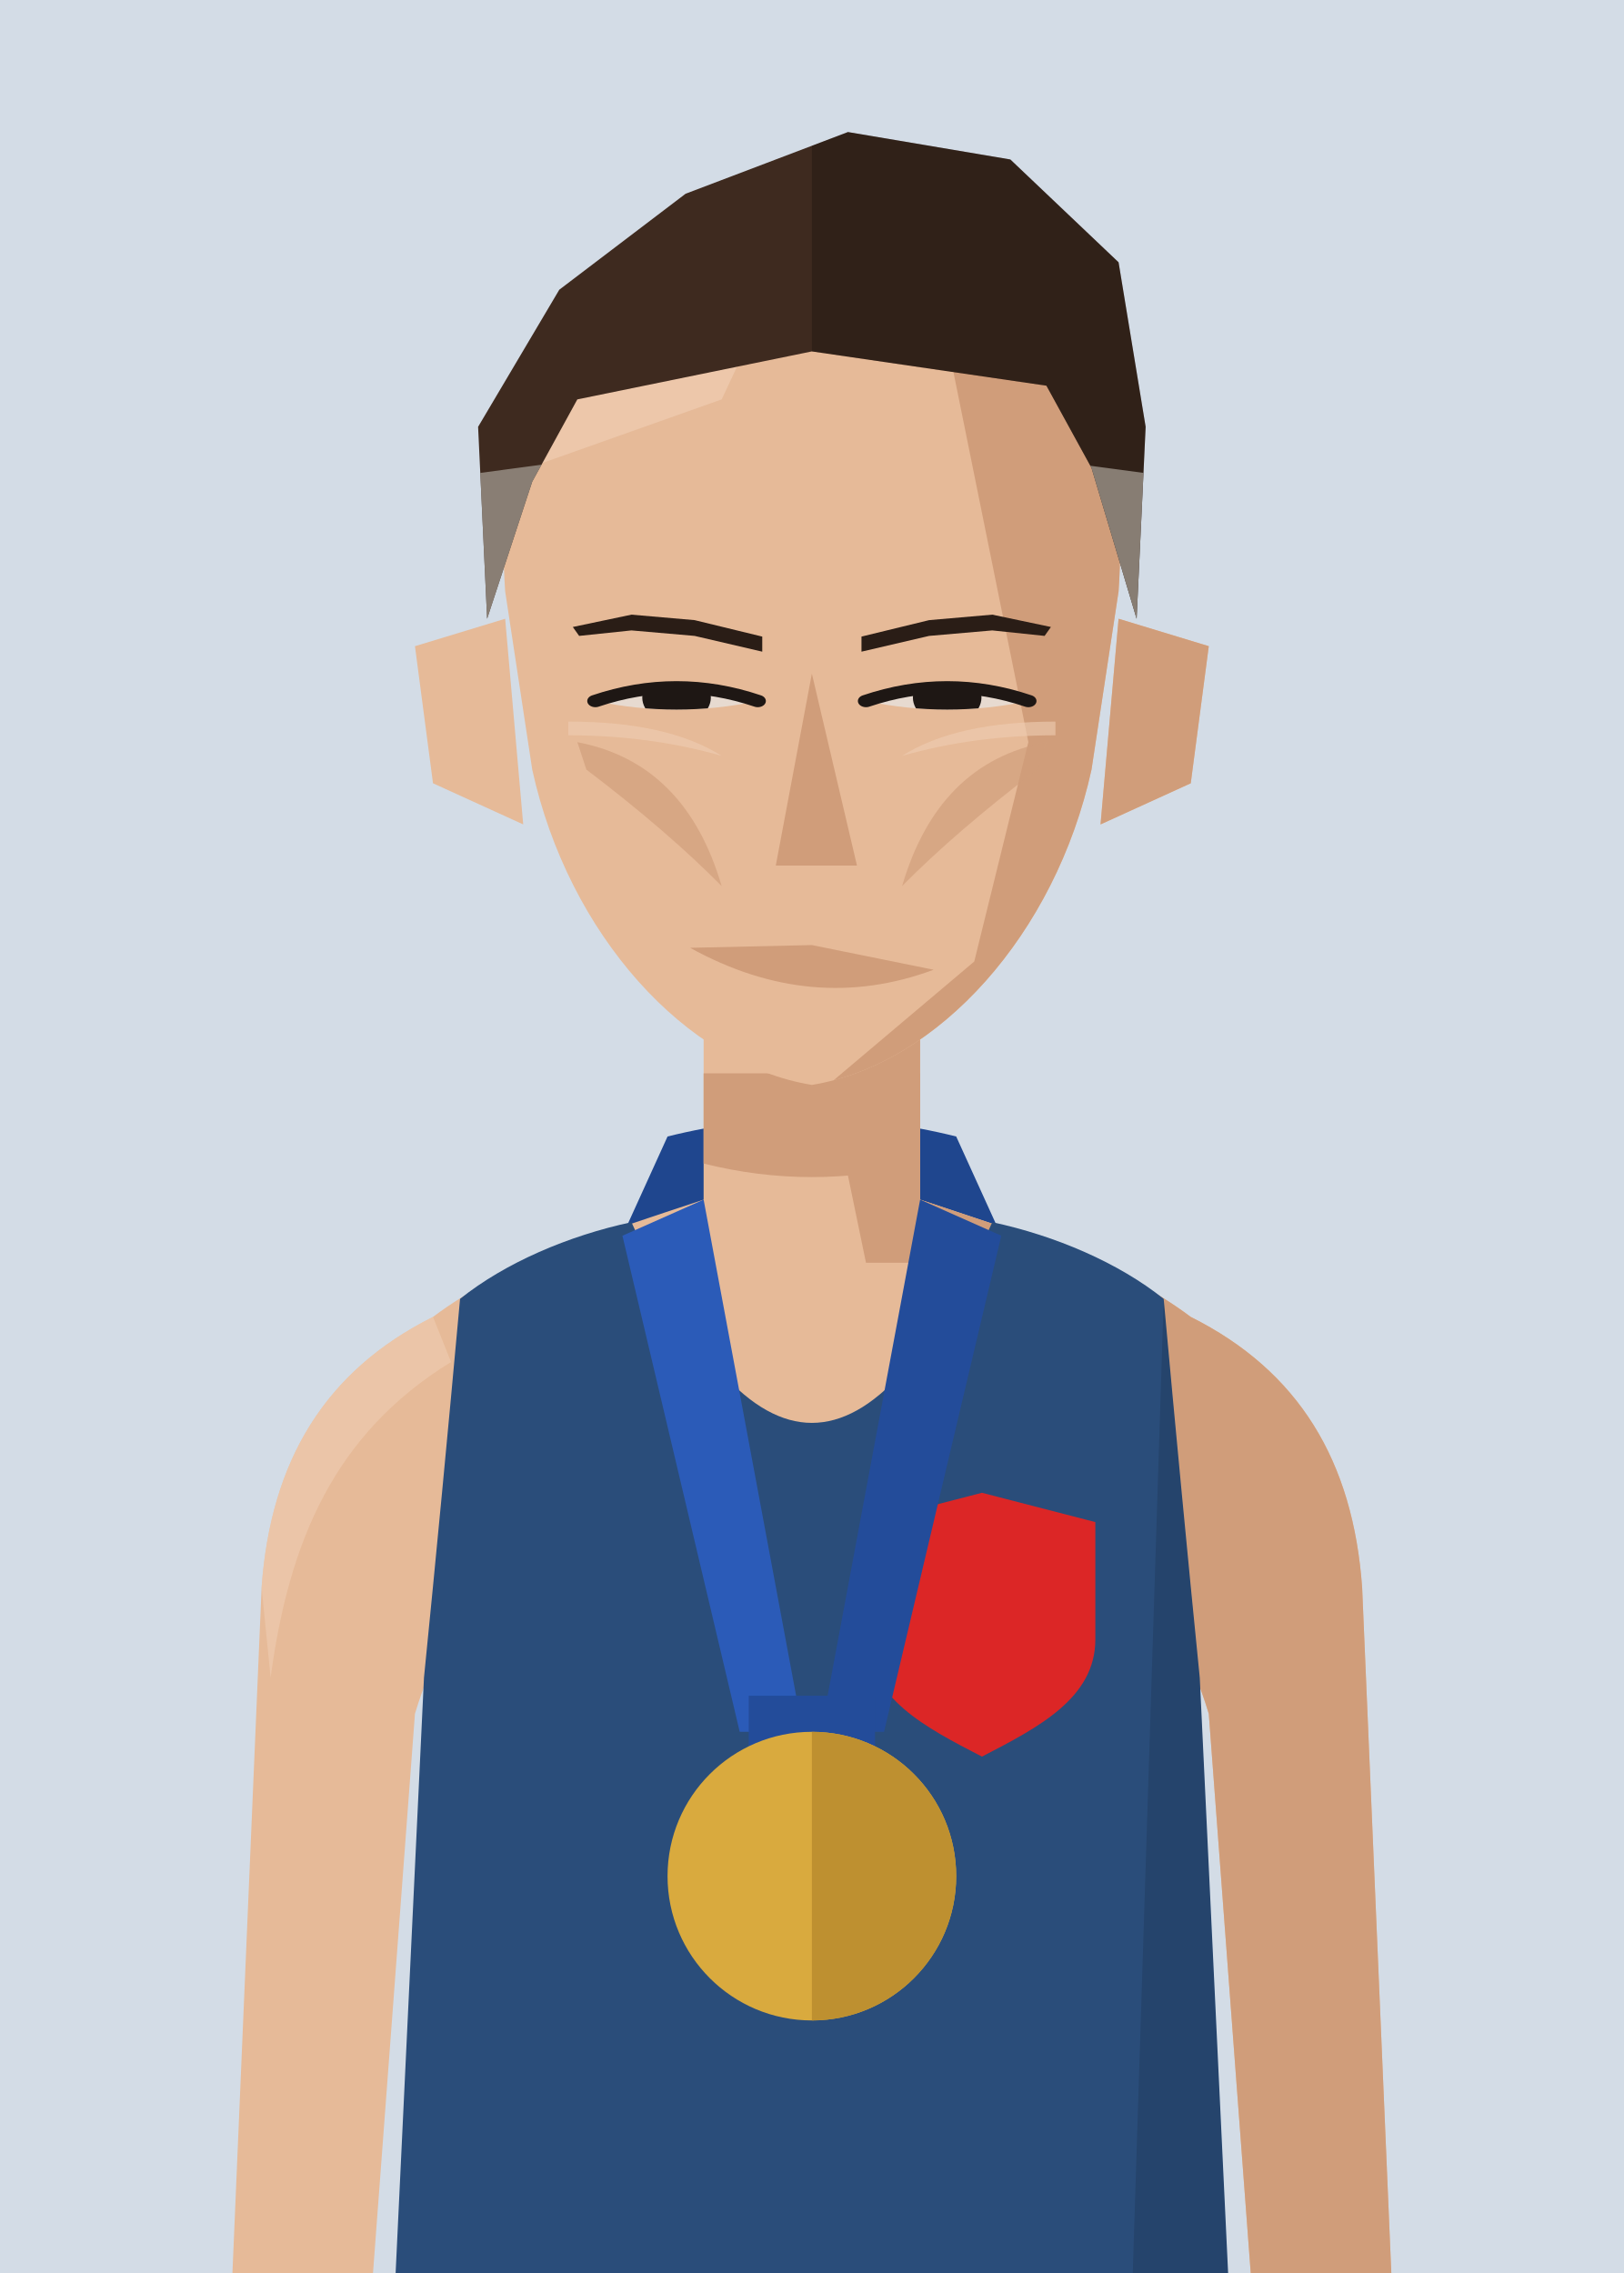
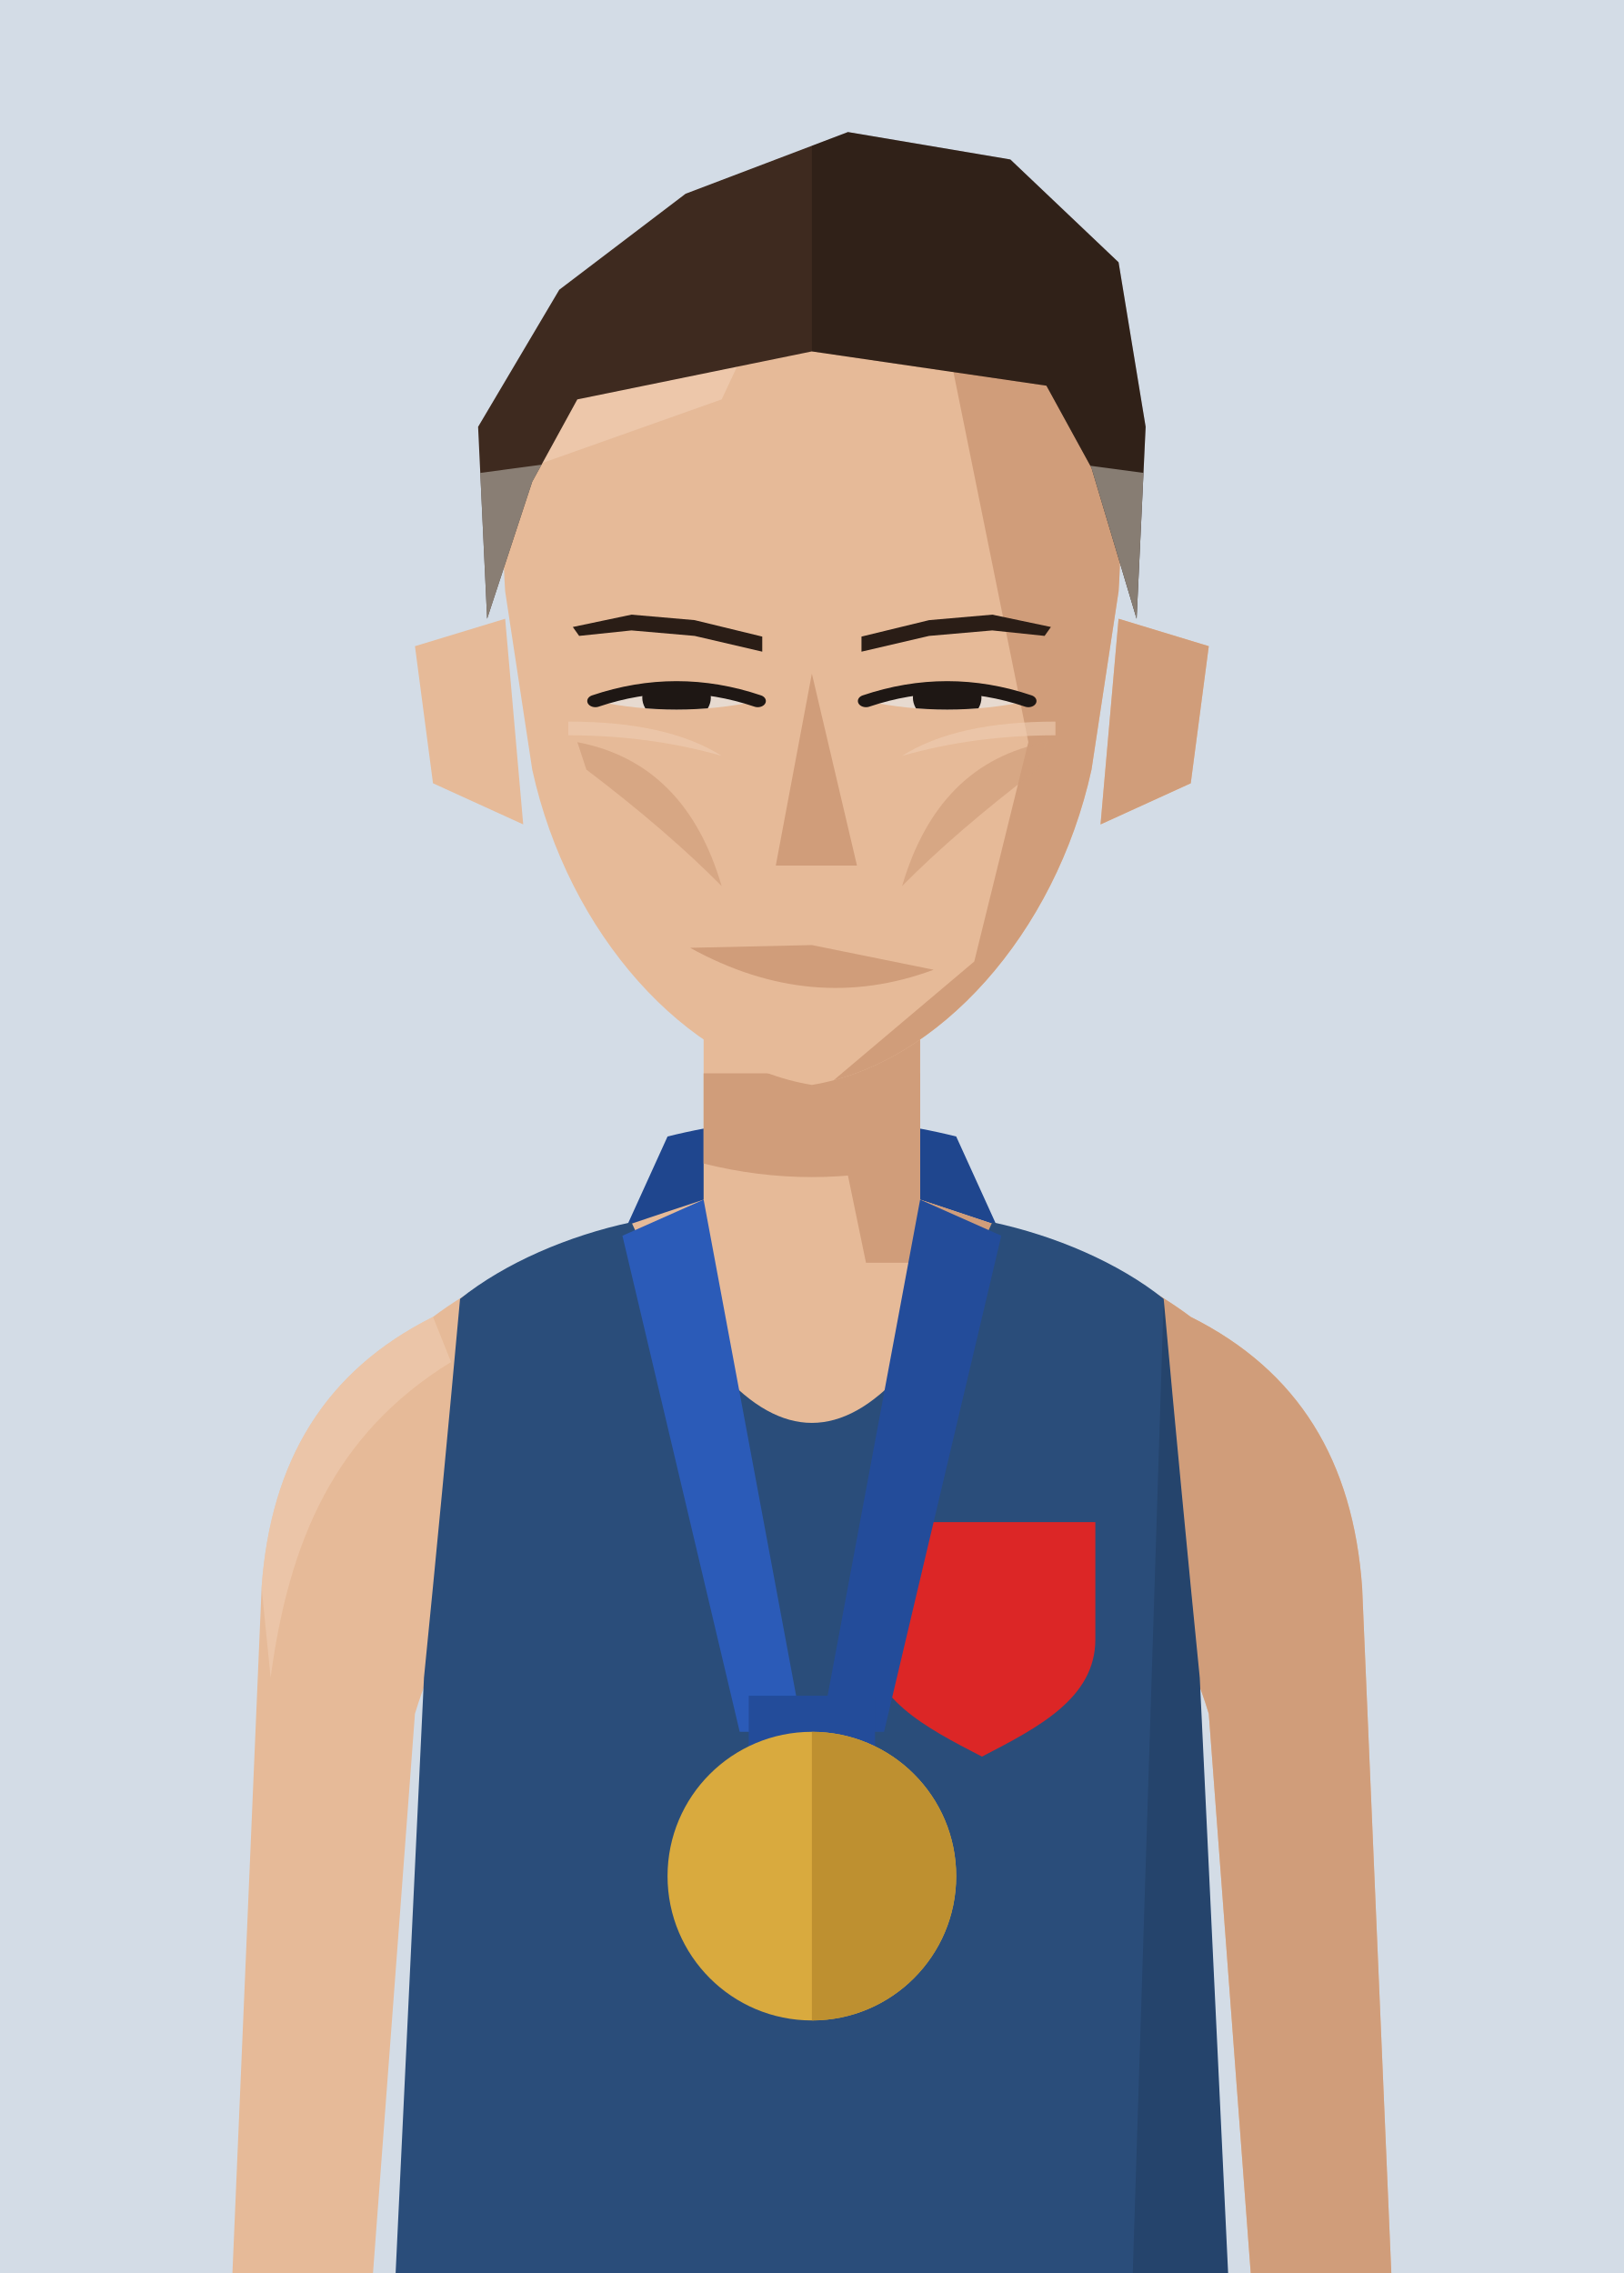
<svg xmlns="http://www.w3.org/2000/svg" viewBox="10 20 180 252">
  <defs>
    <clipPath id="vf">
      <path d="M53,330 L57,246 Q59,226 61,204 C66,200 73,197 80,195.5 Q100,240 120,195.5 C127,197 134,200 139,204 Q141,226 143,246 L147,330 Z" />
    </clipPath>
    <clipPath id="hf">
      <path d="M66,96 C64,58 80,40 100,40 C120,40 136,58 134,96 L131,122 C127,146 114,165 100,168 C86,165 73,146 69,122 Z" />
    </clipPath>
    <clipPath id="rf">
      <rect x="100" y="0" width="100" height="300" />
    </clipPath>
    <clipPath id="ef">
      <path d="M76,112 Q85,108 94,112 Q85,114.5 76,112 Z" />
      <path d="M106,112 Q115,108 124,112 Q115,114.5 106,112 Z" />
    </clipPath>
    <clipPath id="cf">
      <rect x="0" y="92" width="200" height="300" />
    </clipPath>
  </defs>
  <rect width="200" height="280" fill="#D3DCE6" />
  <g transform="translate(0,-40)">
    <path d="M84,186 Q100,182 116,186 L121,197 L79,197 Z" fill="#1F468E" />
    <rect x="88" y="171" width="24" height="37" fill="#E6BA98" />
    <path d="M88,193 C76,197 66,200 58,206 C46,212 40,222 39,236 L35,330 L50,330 L56,250 Q59,240 64,238 L136,238 Q141,240 144,250 L150,330 L165,330 L161,236 C160,222 154,212 142,206 C134,200 124,197 112,193" fill="#E6BA98" />
    <g fill="#D09D7A">
      <path d="M112,193 C124,197 134,200 142,206 C154,212 160,222 161,236 L165,330 L150,330 L144,250 Q141,240 136,238 L120,238 Z" />
      <path d="M58,206 C46,212 40,222 39,236 L40,246 C42,231 47,219 60,211 Z" fill="#EFCDB2" opacity=".6" />
      <polygon points="100,171 112,171 112,200 106,200" />
      <path d="M88,179 L112,179 L112,189 Q100,192 88,189 Z" />
    </g>
    <g transform="translate(0,83) scale(1,0.76) translate(0,-40)">
      <g fill="#E6BA98">
        <path d="M66,100 L56,104 L58,124 L68,130 Z" />
        <path d="M134,100 L144,104 L142,124 L132,130 Z" />
        <path d="M66,96 C64,58 80,40 100,40 C120,40 136,58 134,96 L131,122 C127,146 114,165 100,168 C86,165 73,146 69,122 Z" />
      </g>
      <path d="M134,100 L144,104 L142,124 L132,130 Z" fill="#D09D7A" />
      <g clip-path="url(#hf)">
        <polygon points="112,40 140,40 140,180 100,180 100,170 118,150 124,118 120,92" fill="#D09D7A" />
        <polygon points="60,40 100,40 90,68 60,82" fill="#EFCDB2" opacity=".7" />
      </g>
      <g fill="#2A1D16">
        <polygon points="73.5,101.2 80,99.4 87,100.2 94.5,102.6 94.5,104.8 87,102.5 80,101.7 74.2,102.5" />
        <polygon points="126.5,101.2 120,99.4 113,100.2 105.5,102.6 105.5,104.8 113,102.5 120,101.7 125.8,102.5" />
      </g>
      <g fill="#E7DAD0">
        <path d="M76,112 Q85,108 94,112 Q85,114.5 76,112 Z" />
        <path d="M106,112 Q115,108 124,112 Q115,114.5 106,112 Z" />
      </g>
      <g clip-path="url(#ef)" fill="#1E1714">
        <circle cx="85" cy="111.5" r="3.8" />
        <circle cx="115" cy="111.5" r="3.8" />
      </g>
      <g fill="none" stroke="#1E1714" stroke-width="1.8" stroke-linecap="round">
        <path d="M76,112 Q85,108 94,112" />
        <path d="M106,112 Q115,108 124,112" />
      </g>
      <polygon points="100,108 105,136 96,136" fill="#D09D7A" />
      <path d="M86.5,148 L100,147.6 L113.5,151.2 Q100,157.8 86.5,148 Z" fill="#D09D7A" />
      <g fill="#D09D7A" opacity=".65">
        <path d="M74,118 Q86,121 90,139 Q84,131 75,122 Z" />
        <path d="M126,118 Q114,121 110,139 Q116,131 125,122 Z" />
      </g>
      <g fill="#EFCDB2" opacity=".6">
        <path d="M73,115 Q84,115 90,120 Q82,117 73,117 Z" />
        <path d="M127,115 Q116,115 110,120 Q118,117 127,117 Z" />
      </g>
      <g fill="#3E2A1F">
        <path d="M64,100 L63,72 L72,52 L86,38 L104,29 L122,33 L134,48 L137,72 L136,100 L131,78 L126,66 L100,61 L74,68 L69,80 Z" />
        <g clip-path="url(#rf)" fill="#000" opacity=".22">
          <path d="M64,100 L63,72 L72,52 L86,38 L104,29 L122,33 L134,48 L137,72 L136,100 L131,78 L126,66 L100,61 L74,68 L69,80 Z" />
        </g>
      </g>
      <clipPath id="htf">
        <path d="M64,100 L63,72 L72,52 L86,38 L104,29 L122,33 L134,48 L137,72 L136,100 L131,78 L126,66 L100,61 L74,68 L69,80 Z" />
      </clipPath>
      <g clip-path="url(#htf)" fill="#9C948A" opacity=".8">
        <path d="M56,80 L73,77 L72,106 L56,106 Z" />
        <path d="M144,80 L127,77 L128,106 L144,106 Z" />
      </g>
    </g>
    <g clip-path="url(#vf)">
      <path d="M53,330 L57,246 Q59,226 61,204 C66,200 73,197 80,195.5 Q100,240 120,195.5 C127,197 134,200 139,204 Q141,226 143,246 L147,330 Z" fill="#2a4d7a" />
      <g transform="matrix(6.2857 0 0 6.5 37.14 193)">
-         <path d="M13 5 L15 5.5 L15 7.5 C15 8.5 14 9 13 9.5 C12 9 11 8.5 11 7.5 L11 5.5 Z" fill="#dc2626" />
+         <path d="M11 5.5 L15 5.5 L15 7.5 C15 8.5 14 9 13 9.5 C12 9 11 8.5 11 7.5 Z" fill="#dc2626" />
      </g>
      <path d="M139,204 Q141,226 143,246 L147,330 L135,330 Z" fill="#000" opacity="0.12" />
    </g>
    <path d="M79,197 L88,193 L99,252 L92,252 Z" fill="#2B5BB8" />
    <path d="M121,197 L112,193 L101,252 L108,252 Z" fill="#234C9A" />
    <rect x="93" y="248" width="14" height="6" fill="#234C9A" />
    <circle cx="100" cy="268" r="16" fill="#D9AA3E" />
    <path d="M100,252 A16,16 0 0 1 100,284 Z" fill="#BE9030" />
  </g>
</svg>
